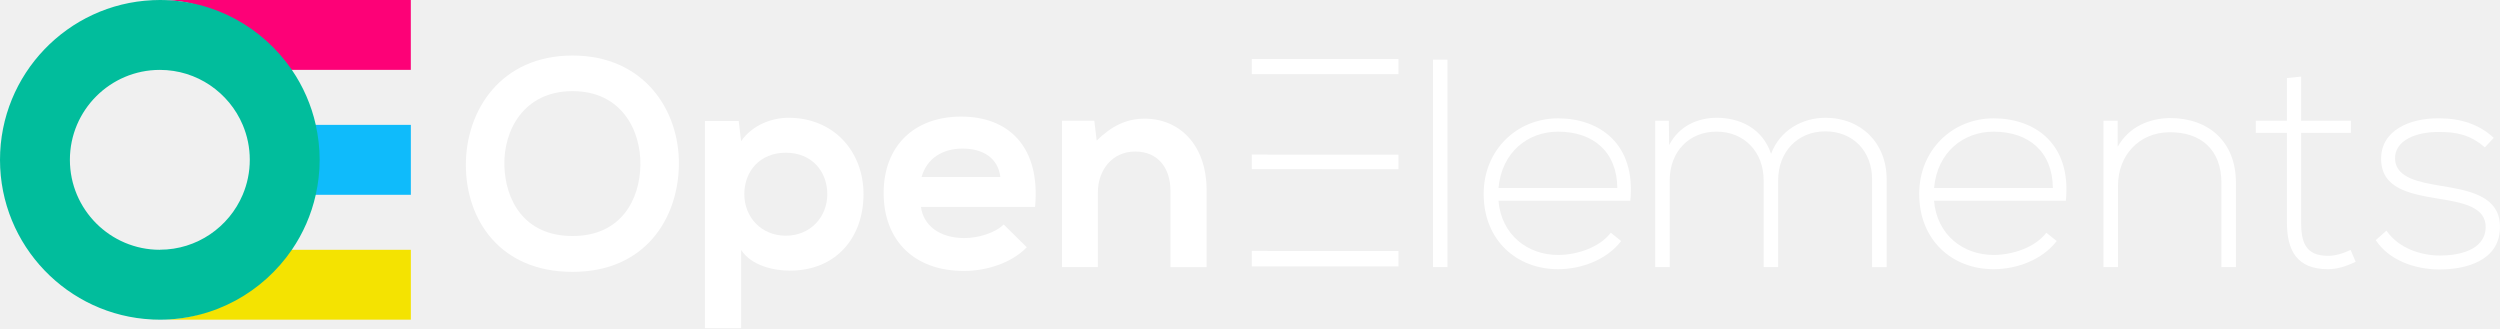
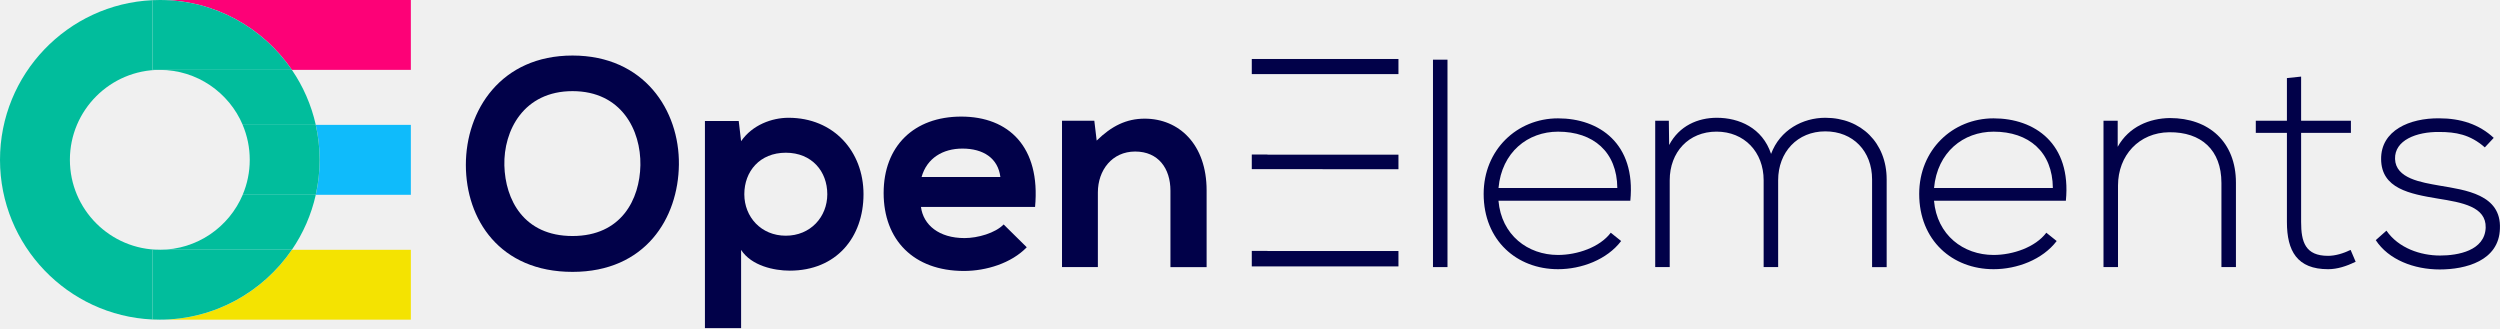
<svg xmlns="http://www.w3.org/2000/svg" id="Layer_1" data-name="Layer 1" viewBox="0 0 653.15 85.73">
  <defs>
    <style>
      .cls-1 {
        fill: #fd0177;
      }
- 
      .cls-2 {
        fill: #01bd9c;
      }
- 
      .cls-3 {
+         fill: #010149;
+       }
+       .cls-4 {
        fill: #f4e301;
      }
- 
-       .cls-4 {
-         fill: #fff;
-       }
- 
      .cls-5 {
        fill: #0fbbfb;
      }
    </style>
  </defs>
  <g>
-     <path class="cls-4" d="m177.37,43c-.16,14.01-8.75,28.03-27.79,28.03s-27.87-13.7-27.87-27.95,9.14-28.57,27.87-28.57,27.95,14.32,27.79,28.49Zm-45.6.23c.23,8.9,5.03,18.43,17.81,18.43s17.57-9.6,17.73-18.5c.16-9.14-4.95-19.35-17.73-19.35s-18.04,10.3-17.81,19.43Z" />
-     <path class="cls-4" d="m184.17,85.73V31.62h8.83l.62,5.27c2.94-4.26,8.05-6.12,12.39-6.12,11.77,0,19.59,8.75,19.59,19.97s-7.05,19.97-19.28,19.97c-4.03,0-9.99-1.24-12.7-5.42v20.44h-9.44Zm31.97-34.99c0-5.96-4.03-10.84-10.84-10.84s-10.84,4.88-10.84,10.84,4.41,10.84,10.84,10.84,10.84-4.88,10.84-10.84Z" />
-     <path class="cls-4" d="m240.61,54.07c.62,4.72,4.72,8.13,11.38,8.13,3.48,0,8.05-1.32,10.22-3.56l6.04,5.96c-4.03,4.18-10.61,6.19-16.41,6.19-13.16,0-20.98-8.13-20.98-20.36s7.9-19.97,20.28-19.97,20.75,7.9,19.28,23.61h-29.81Zm20.75-7.82c-.62-4.95-4.49-7.43-9.91-7.43-5.11,0-9.29,2.48-10.68,7.43h20.59Z" />
-     <path class="cls-4" d="m305.79,69.78v-19.97c0-5.81-3.17-10.22-9.21-10.22s-9.75,4.88-9.75,10.68v19.51h-9.37V31.54h8.44l.62,5.19c3.87-3.79,7.74-5.73,12.54-5.73,8.98,0,16.18,6.74,16.18,18.74v20.05h-9.45Z" />
-     <path class="cls-4" d="m387.62,50.66c0-11.46,8.67-19.74,19.43-19.74s20.36,6.58,18.89,21.52h-34.45c.77,8.98,7.66,14.17,15.56,14.17,5.03,0,10.92-2.01,13.78-5.81l2.71,2.17c-3.72,4.88-10.37,7.36-16.49,7.36-10.76,0-19.43-7.51-19.43-19.67Zm34.92-1.55c-.08-9.44-6.27-14.71-15.48-14.71-7.9,0-14.71,5.34-15.56,14.71h31.05Z" />
-     <path class="cls-4" d="m378.17,15.59v54.19h-3.79V15.59h3.79Z" />
-     <path class="cls-4" d="m489.1,69.78v-22.92c0-7.35-4.95-12.54-12.23-12.54s-12.31,5.42-12.31,12.77v22.68h-3.79v-22.68c0-7.36-5.03-12.7-12.31-12.7s-12.23,5.34-12.23,12.7v22.68h-3.79V31.54h3.56l.08,6.35c2.63-5.03,7.51-7.12,12.46-7.12,5.81,0,11.92,2.63,14.17,9.44,2.32-6.27,8.28-9.44,14.17-9.44,9.37,0,16.03,6.58,16.03,16.1v22.92h-3.79Z" />
-     <path class="cls-4" d="m501.41,50.66c0-11.46,8.67-19.74,19.43-19.74s20.36,6.58,18.89,21.52h-34.45c.77,8.98,7.66,14.17,15.56,14.17,5.03,0,10.92-2.01,13.78-5.81l2.71,2.17c-3.72,4.88-10.37,7.36-16.49,7.36-10.76,0-19.43-7.51-19.43-19.67Zm34.92-1.55c-.08-9.44-6.27-14.71-15.48-14.71-7.9,0-14.71,5.34-15.56,14.71h31.05Z" />
-     <path class="cls-4" d="m553.27,31.54v6.81c2.94-5.26,8.28-7.43,13.63-7.51,10.22,0,17.26,6.27,17.26,16.88v22.06h-3.79v-21.99c0-8.67-5.34-13.32-13.63-13.24-7.9.08-13.39,6.04-13.39,13.94v21.29h-3.79V31.54h3.72Z" />
-     <path class="cls-4" d="m601.19,20v11.54h13.01v3.17h-13.01v23.3c0,5.19,1.08,8.83,7.05,8.83,1.86,0,3.95-.62,5.88-1.55l1.32,3.1c-2.4,1.16-4.8,1.94-7.2,1.94-8.13,0-10.76-4.8-10.76-12.31v-23.3h-8.13v-3.17h8.13v-11.15l3.72-.39Z" />
-     <path class="cls-4" d="m649.19,38.51c-3.87-3.41-7.66-4.03-11.92-4.03-5.96-.08-11.69,2.17-11.54,7.04.15,5.11,6.81,6.12,11.61,6.97,6.81,1.16,16.18,2.32,15.79,11.23-.23,8.44-8.98,10.68-15.72,10.68s-13.39-2.56-16.72-7.66l2.79-2.48c3.17,4.57,8.9,6.5,14.01,6.5,4.65,0,11.69-1.24,11.92-7.28.15-5.5-6.19-6.58-12.46-7.59-7.43-1.24-14.79-2.63-14.86-10.3-.08-7.51,7.43-10.76,15.17-10.68,5.57,0,10.45,1.55,14.25,5.11l-2.32,2.48Z" />
+     <path class="cls-3" d="M177.37,43c-.16,14.01-8.75,28.03-27.79,28.03s-27.87-13.7-27.87-27.95,9.14-28.57,27.87-28.57,27.95,14.32,27.79,28.49Zm-45.6,.23c.23,8.9,5.03,18.43,17.81,18.43s17.57-9.6,17.73-18.5c.16-9.14-4.95-19.35-17.73-19.35s-18.04,10.3-17.81,19.43Z" />
+     <path class="cls-3" d="M184.17,85.73V31.62h8.83l.62,5.27c2.94-4.26,8.05-6.12,12.39-6.12,11.77,0,19.59,8.75,19.59,19.97s-7.05,19.97-19.28,19.97c-4.03,0-9.99-1.24-12.7-5.42v20.44h-9.44Zm31.97-34.99c0-5.96-4.03-10.84-10.84-10.84s-10.84,4.88-10.84,10.84,4.41,10.84,10.84,10.84,10.84-4.88,10.84-10.84Z" />
+     <path class="cls-3" d="M240.61,54.07c.62,4.72,4.72,8.13,11.38,8.13,3.48,0,8.05-1.32,10.22-3.56l6.04,5.96c-4.03,4.18-10.61,6.19-16.41,6.19-13.16,0-20.98-8.13-20.98-20.36s7.9-19.97,20.28-19.97,20.75,7.9,19.28,23.61h-29.81Zm20.75-7.82c-.62-4.95-4.49-7.43-9.91-7.43-5.11,0-9.29,2.48-10.68,7.43h20.59Z" />
+     <path class="cls-3" d="M305.79,69.78v-19.97c0-5.81-3.17-10.22-9.21-10.22s-9.75,4.88-9.75,10.68v19.51h-9.37V31.54h8.44l.62,5.19c3.87-3.79,7.74-5.73,12.54-5.73,8.98,0,16.18,6.74,16.18,18.74v20.05h-9.45Z" />
+     <path class="cls-3" d="M387.62,50.66c0-11.46,8.67-19.74,19.43-19.74s20.36,6.58,18.89,21.52h-34.45c.77,8.98,7.66,14.17,15.56,14.17,5.03,0,10.92-2.01,13.78-5.81l2.71,2.17c-3.72,4.88-10.37,7.36-16.49,7.36-10.76,0-19.43-7.51-19.43-19.67Zm34.92-1.55c-.08-9.44-6.27-14.71-15.48-14.71-7.9,0-14.71,5.34-15.56,14.71h31.05Z" />
+     <path class="cls-3" d="M378.17,15.59v54.19h-3.79V15.59h3.79Z" />
+     <path class="cls-3" d="M489.1,69.78v-22.92c0-7.35-4.95-12.54-12.23-12.54s-12.31,5.42-12.31,12.77v22.68h-3.79v-22.68c0-7.36-5.03-12.7-12.31-12.7s-12.23,5.34-12.23,12.7v22.68h-3.79V31.54h3.56l.08,6.35c2.63-5.03,7.51-7.12,12.46-7.12,5.81,0,11.92,2.63,14.17,9.44,2.32-6.27,8.28-9.44,14.17-9.44,9.37,0,16.03,6.58,16.03,16.1v22.92h-3.79Z" />
+     <path class="cls-3" d="M501.41,50.66c0-11.46,8.67-19.74,19.43-19.74s20.36,6.58,18.89,21.52h-34.45c.77,8.98,7.66,14.17,15.56,14.17,5.03,0,10.92-2.01,13.78-5.81l2.71,2.17c-3.72,4.88-10.37,7.36-16.49,7.36-10.76,0-19.43-7.51-19.43-19.67Zm34.92-1.55c-.08-9.44-6.27-14.71-15.48-14.71-7.9,0-14.71,5.34-15.56,14.71h31.05Z" />
+     <path class="cls-3" d="M553.27,31.54v6.81c2.94-5.26,8.28-7.43,13.63-7.51,10.22,0,17.26,6.27,17.26,16.88v22.06h-3.79v-21.99c0-8.67-5.34-13.32-13.63-13.24-7.9,.08-13.39,6.04-13.39,13.94v21.29h-3.79V31.54h3.72Z" />
+     <path class="cls-3" d="M601.19,20v11.54h13.01v3.17h-13.01v23.3c0,5.19,1.08,8.83,7.05,8.83,1.86,0,3.95-.62,5.88-1.55l1.32,3.1c-2.4,1.16-4.8,1.94-7.2,1.94-8.13,0-10.76-4.8-10.76-12.31v-23.3h-8.13v-3.17h8.13v-11.15l3.72-.39Z" />
+     <path class="cls-3" d="M649.19,38.51c-3.87-3.41-7.66-4.03-11.92-4.03-5.96-.08-11.69,2.17-11.54,7.04,.15,5.11,6.81,6.12,11.61,6.97,6.81,1.16,16.18,2.32,15.79,11.23-.23,8.44-8.98,10.68-15.72,10.68s-13.39-2.56-16.72-7.66l2.79-2.48c3.17,4.57,8.9,6.5,14.01,6.5,4.65,0,11.69-1.24,11.92-7.28,.15-5.5-6.19-6.58-12.46-7.59-7.43-1.24-14.79-2.63-14.86-10.3-.08-7.51,7.43-10.76,15.17-10.68,5.57,0,10.45,1.55,14.25,5.11l-2.32,2.48Z" />
    <g>
-       <polygon class="cls-4" points="327.04 15.41 327.04 19.36 331.14 19.36 343.83 19.36 365.36 19.36 365.36 15.41 327.04 15.41" />
-       <polygon class="cls-4" points="331.14 65.55 327.04 65.55 327.04 69.6 365.36 69.6 365.36 65.58 331.14 65.58 331.14 65.55" />
-       <polygon class="cls-4" points="331.14 40.37 327.04 40.37 327.04 44.19 345.52 44.19 345.52 44.21 365.36 44.21 365.36 40.41 331.14 40.41 331.14 40.37" />
+       <polygon class="cls-3" points="327.04 15.41 327.04 19.36 331.14 19.36 343.83 19.36 365.36 19.36 365.36 15.41 327.04 15.41" />
+       <polygon class="cls-3" points="331.14 65.55 327.04 65.55 327.04 69.6 365.36 69.6 365.36 65.58 331.14 65.58 331.14 65.55" />
+       <polygon class="cls-3" points="331.14 40.37 327.04 40.37 327.04 44.19 345.52 44.19 345.52 44.21 365.36 44.21 365.36 40.41 331.14 40.41 331.14 40.37" />
    </g>
  </g>
  <g>
-     <path class="cls-1" d="m39.82,0v.05C40.47.02,41.11,0,41.76,0h-1.93Z" />
-     <path class="cls-1" d="m71.25,18.26h36.08V0H41.76C56.08,0,63.73,7.25,71.25,18.26Z" />
-     <path class="cls-5" d="m80.5,50.89h26.84v-18.26h-26.84c.66,2.94,1.02,5.99,1.02,9.13s-.36,6.19-1.02,9.13Z" />
-     <path class="cls-3" d="m39.82,83.52h1.93c-.65,0-1.29-.02-1.93-.05v.05Z" />
-     <path class="cls-3" d="m41.76,83.52h65.58v-18.26h-34.08c-7.53,11.02-17.18,18.26-31.5,18.26Z" />
-     <path class="cls-2" d="m82.5,32.63c-1.17-5.22-3.31-10.08-6.24-14.36C68.73,7.25,56.08,0,41.76,0c-.65,0-1.29.02-1.93.05C17.69,1.06,0,19.38,0,41.76s17.69,40.69,39.82,41.71c.64.03,1.28.05,1.93.05,14.32,0,26.97-7.25,34.5-18.26,2.93-4.28,5.07-9.14,6.24-14.36.66-2.94,1.02-5.99,1.02-9.13s-.36-6.19-1.02-9.13Zm-40.74,32.63c-12.96,0-23.5-10.54-23.5-23.5s10.54-23.5,23.5-23.5c9.72,0,18.08,5.93,21.65,14.36,1.19,2.81,1.85,5.89,1.85,9.13s-.66,6.32-1.85,9.13c-3.57,8.43-11.93,14.36-21.65,14.36Z" />
+     <path class="cls-2" d="M41.76,65.25h34.5c2.93-4.28,5.07-9.14,6.24-14.36h-19.09c-3.57,8.43-11.93,14.36-21.65,14.36Z" />
+     <path class="cls-2" d="M41.76,18.26c9.72,0,18.08,5.93,21.65,14.36h19.09c-1.17-5.22-3.31-10.08-6.24-14.36H41.76Z" />
+     <path class="cls-2" d="M41.76,65.25c-12.96,0-23.5-10.54-23.5-23.5s10.54-23.5,23.5-23.5h-1.93V.05C17.69,1.06,0,19.38,0,41.76s17.69,40.69,39.82,41.71v-18.21h1.93Z" />
+     <path class="cls-1" d="M39.82,0V.05c.64-.03,1.28-.05,1.93-.05h-1.93Z" />
+     <path class="cls-1" d="M76.26,18.26h31.08V0H41.76c14.32,0,26.97,7.25,34.5,18.26Z" />
+     <path class="cls-2" d="M41.76,18.26h34.5C68.73,7.25,56.08,0,41.76,0c-.65,0-1.29,.02-1.93,.05V18.26h1.93Z" />
+     <path class="cls-5" d="M82.5,50.89h24.84v-18.26h-24.84c.66,2.94,1.02,5.99,1.02,9.13s-.36,6.19-1.02,9.13Z" />
+     <path class="cls-2" d="M65.25,41.76c0,3.24-.66,6.32-1.85,9.13h19.09c.66-2.94,1.02-5.99,1.02-9.13s-.36-6.19-1.02-9.13h-19.09c1.19,2.81,1.85,5.89,1.85,9.13Z" />
+     <path class="cls-4" d="M39.82,83.52h1.93c-.65,0-1.29-.02-1.93-.05v.05Z" />
+     <path class="cls-4" d="M41.76,83.52H107.34v-18.26h-31.08c-7.53,11.02-20.18,18.26-34.5,18.26Z" />
+     <path class="cls-2" d="M39.82,65.25v18.21c.64,.03,1.28,.05,1.93,.05,14.32,0,26.97-7.25,34.5-18.26H39.82Z" />
  </g>
</svg>
